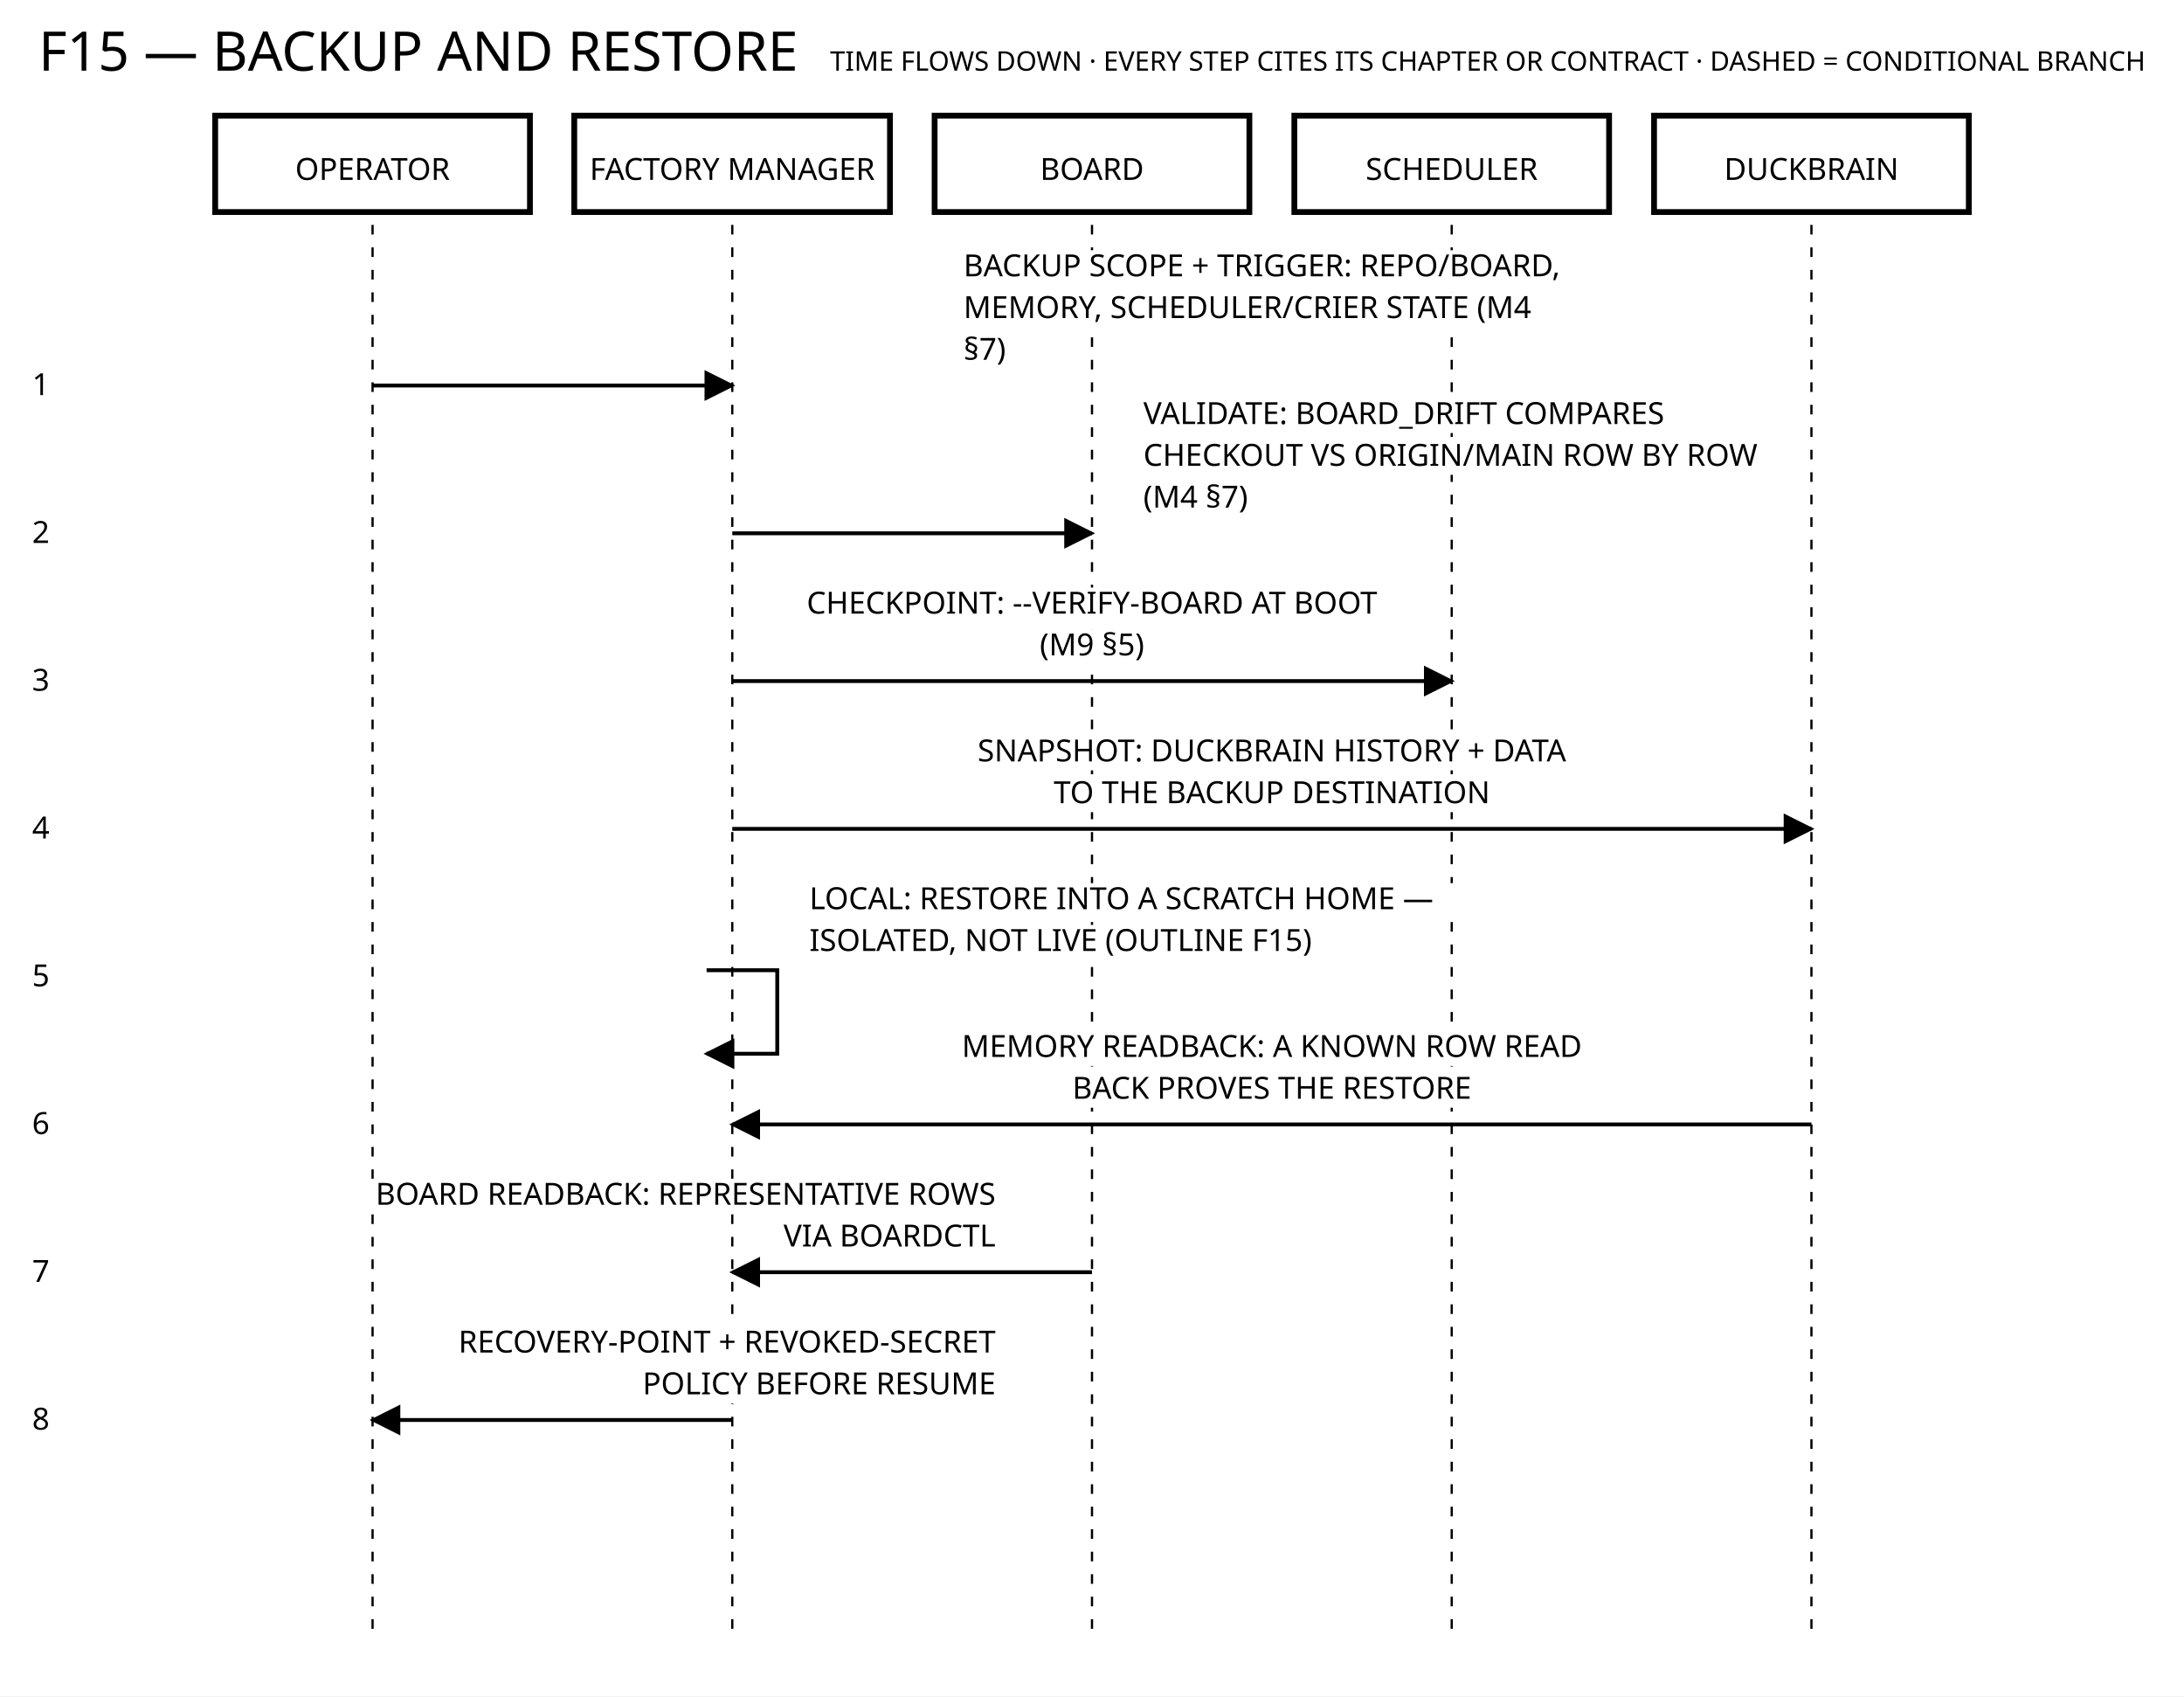
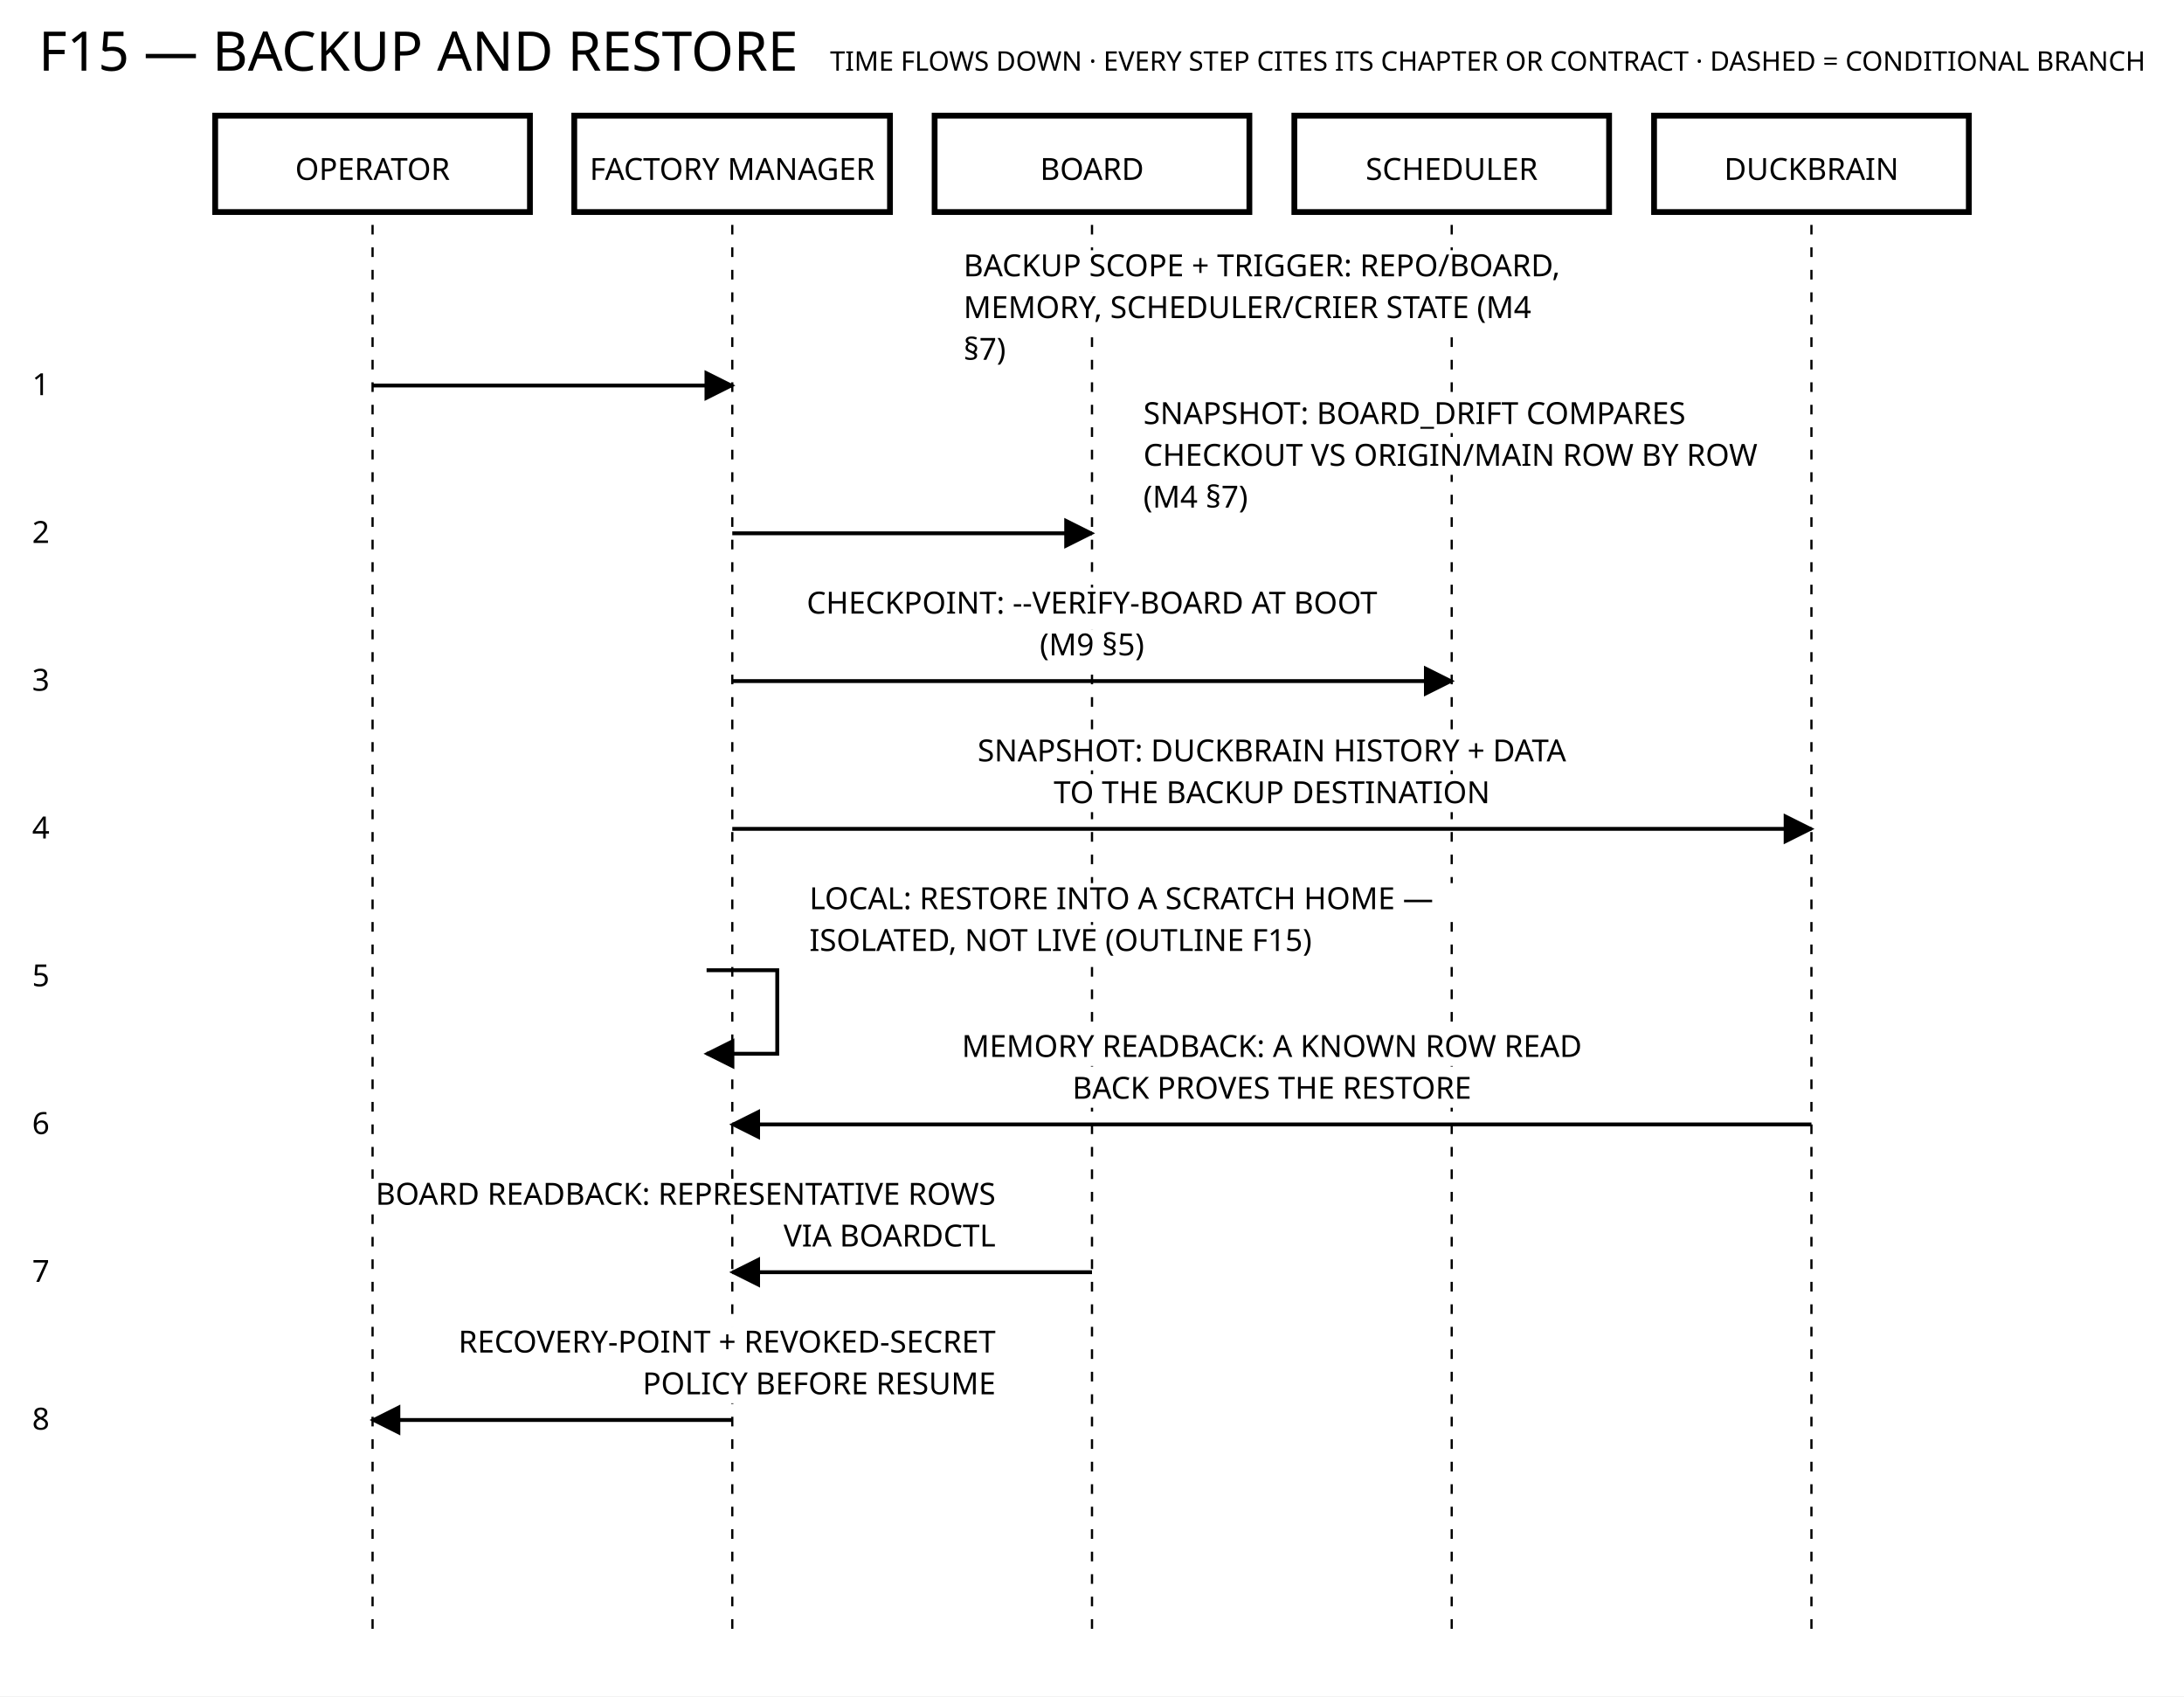
<svg xmlns="http://www.w3.org/2000/svg" width="170.0mm" height="132.0mm" viewBox="0 0 680 528.0" preserveAspectRatio="xMidYMid meet">
  <rect width="680" height="528.0" fill="#ffffff" />
  <defs>
    <marker id="ar" viewBox="0 0 10 10" refX="9" refY="5" markerWidth="8" markerHeight="8" orient="auto">
      <path d="M0,0 L10,5 L0,10 z" fill="#000000" />
    </marker>
  </defs>
  <g font-family="Routed Gothic Narrow, Routed Gothic, sans-serif">
    <text x="12.0" y="22.0" font-size="17.00" fill="#000000" text-anchor="start">F15 — BACKUP AND RESTORE</text>
    <text x="668.0" y="22.0" font-size="8.40" fill="#000000" text-anchor="end">TIME FLOWS DOWN · EVERY STEP CITES ITS CHAPTER OR CONTRACT · DASHED = CONDITIONAL BRANCH</text>
    <rect x="67.0" y="36.0" width="98.0" height="30.0" fill="#ffffff" stroke="#000000" stroke-width="1.8" />
    <text x="116.0" y="56.0" font-size="9.50" fill="#000000" text-anchor="middle">OPERATOR</text>
    <polyline points="116.0,70.0 116.0,508.0" fill="none" stroke="#000000" stroke-width="0.7" stroke-dasharray="3 4" />
    <rect x="178.8" y="36.0" width="98.3" height="30.0" fill="#ffffff" stroke="#000000" stroke-width="1.8" />
    <text x="228.0" y="56.0" font-size="9.50" fill="#000000" text-anchor="middle">FACTORY MANAGER</text>
    <polyline points="228.0,70.0 228.0,508.0" fill="none" stroke="#000000" stroke-width="0.7" stroke-dasharray="3 4" />
    <rect x="291.0" y="36.0" width="98.0" height="30.0" fill="#ffffff" stroke="#000000" stroke-width="1.8" />
    <text x="340.0" y="56.0" font-size="9.50" fill="#000000" text-anchor="middle">BOARD</text>
    <polyline points="340.0,70.0 340.0,508.0" fill="none" stroke="#000000" stroke-width="0.7" stroke-dasharray="3 4" />
    <rect x="403.0" y="36.0" width="98.0" height="30.0" fill="#ffffff" stroke="#000000" stroke-width="1.8" />
    <text x="452.0" y="56.0" font-size="9.50" fill="#000000" text-anchor="middle">SCHEDULER</text>
    <polyline points="452.0,70.0 452.0,508.0" fill="none" stroke="#000000" stroke-width="0.7" stroke-dasharray="3 4" />
    <rect x="515.0" y="36.0" width="98.0" height="30.0" fill="#ffffff" stroke="#000000" stroke-width="1.8" />
    <text x="564.0" y="56.0" font-size="9.50" fill="#000000" text-anchor="middle">DUCKBRAIN</text>
    <polyline points="564.0,70.0 564.0,508.0" fill="none" stroke="#000000" stroke-width="0.7" stroke-dasharray="3 4" />
    <text x="10.0" y="123.0" font-size="9.50" fill="#000000" text-anchor="start">1</text>
    <polyline points="116.0,120.0 228.0,120.0" fill="none" stroke="#000000" stroke-width="1.2" marker-end="url(#ar)" />
    <rect x="297.0" y="77.9" width="198.5" height="10.9" fill="#ffffff" />
    <text x="300.0" y="86.0" font-size="9.50" fill="#000000" text-anchor="start">BACKUP SCOPE + TRIGGER: REPO/BOARD,</text>
    <rect x="297.0" y="90.9" width="187.5" height="10.9" fill="#ffffff" />
    <text x="300.0" y="99.0" font-size="9.50" fill="#000000" text-anchor="start">MEMORY, SCHEDULER/CRIER STATE (M4</text>
    <rect x="297.0" y="103.9" width="22.5" height="10.9" fill="#ffffff" />
    <text x="300.0" y="112.0" font-size="9.50" fill="#000000" text-anchor="start">§7)</text>
    <text x="10.0" y="169.0" font-size="9.50" fill="#000000" text-anchor="start">2</text>
    <polyline points="228.0,166.0 340.0,166.0" fill="none" stroke="#000000" stroke-width="1.2" marker-end="url(#ar)" />
    <rect x="353.0" y="123.9" width="171.0" height="10.9" fill="#ffffff" />
-     <text x="356.0" y="132.0" font-size="9.50" fill="#000000" text-anchor="start">VALIDATE: BOARD_DRIFT COMPARES</text>
+     <text x="356.0" y="132.0" font-size="9.50" fill="#000000" text-anchor="start">SNAPSHOT: BOARD_DRIFT COMPARES</text>
    <rect x="353.0" y="136.9" width="193.0" height="10.9" fill="#ffffff" />
    <text x="356.0" y="145.0" font-size="9.50" fill="#000000" text-anchor="start">CHECKOUT VS ORIGIN/MAIN ROW BY ROW</text>
    <rect x="353.0" y="149.9" width="44.5" height="10.9" fill="#ffffff" />
    <text x="356.0" y="158.0" font-size="9.50" fill="#000000" text-anchor="start">(M4 §7)</text>
    <text x="10.0" y="215.0" font-size="9.50" fill="#000000" text-anchor="start">3</text>
    <polyline points="228.0,212.0 452.0,212.0" fill="none" stroke="#000000" stroke-width="1.2" marker-end="url(#ar)" />
    <rect x="243.5" y="182.9" width="193.0" height="10.9" fill="#ffffff" />
    <text x="340.0" y="191.0" font-size="9.50" fill="#000000" text-anchor="middle">CHECKPOINT: --VERIFY-BOARD AT BOOT</text>
    <rect x="317.8" y="195.9" width="44.5" height="10.9" fill="#ffffff" />
    <text x="340.0" y="204.0" font-size="9.50" fill="#000000" text-anchor="middle">(M9 §5)</text>
    <text x="10.0" y="261.0" font-size="9.50" fill="#000000" text-anchor="start">4</text>
    <polyline points="228.0,258.0 564.0,258.0" fill="none" stroke="#000000" stroke-width="1.2" marker-end="url(#ar)" />
    <rect x="299.5" y="228.9" width="193.0" height="10.9" fill="#ffffff" />
    <text x="396.0" y="237.0" font-size="9.50" fill="#000000" text-anchor="middle">SNAPSHOT: DUCKBRAIN HISTORY + DATA</text>
    <rect x="324.2" y="241.9" width="143.5" height="10.9" fill="#ffffff" />
    <text x="396.0" y="250.0" font-size="9.50" fill="#000000" text-anchor="middle">TO THE BACKUP DESTINATION</text>
    <text x="10.0" y="307.0" font-size="9.50" fill="#000000" text-anchor="start">5</text>
    <polyline points="220.0,302.0 242.0,302.0 242.0,328.0 220.0,328.0" fill="none" stroke="#000000" stroke-width="1.2" marker-end="url(#ar)" />
    <rect x="249.0" y="274.9" width="204.0" height="10.9" fill="#ffffff" />
    <text x="252.0" y="283.0" font-size="9.50" fill="#000000" text-anchor="start">LOCAL: RESTORE INTO A SCRATCH HOME —</text>
    <rect x="249.0" y="287.9" width="182.0" height="10.9" fill="#ffffff" />
    <text x="252.0" y="296.0" font-size="9.50" fill="#000000" text-anchor="start">ISOLATED, NOT LIVE (OUTLINE F15)</text>
    <text x="10.0" y="353.0" font-size="9.50" fill="#000000" text-anchor="start">6</text>
    <polyline points="564.0,350.0 228.0,350.0" fill="none" stroke="#000000" stroke-width="1.2" marker-end="url(#ar)" />
    <rect x="302.2" y="320.9" width="187.5" height="10.9" fill="#ffffff" />
    <text x="396.0" y="329.0" font-size="9.50" fill="#000000" text-anchor="middle">MEMORY READBACK: A KNOWN ROW READ</text>
    <rect x="329.8" y="333.9" width="132.5" height="10.9" fill="#ffffff" />
    <text x="396.0" y="342.0" font-size="9.50" fill="#000000" text-anchor="middle">BACK PROVES THE RESTORE</text>
    <text x="10.0" y="399.0" font-size="9.50" fill="#000000" text-anchor="start">7</text>
    <polyline points="340.0,396.0 228.0,396.0" fill="none" stroke="#000000" stroke-width="1.2" marker-end="url(#ar)" />
    <rect x="111.5" y="366.9" width="198.5" height="10.9" fill="#ffffff" />
    <text x="310.0" y="375.0" font-size="9.50" fill="#000000" text-anchor="end">BOARD READBACK: REPRESENTATIVE ROWS</text>
    <rect x="238.0" y="379.9" width="72.0" height="10.9" fill="#ffffff" />
    <text x="310.0" y="388.0" font-size="9.50" fill="#000000" text-anchor="end">VIA BOARDCTL</text>
    <text x="10.0" y="445.0" font-size="9.50" fill="#000000" text-anchor="start">8</text>
    <polyline points="228.0,442.0 116.0,442.0" fill="none" stroke="#000000" stroke-width="1.2" marker-end="url(#ar)" />
    <rect x="133.5" y="412.9" width="176.5" height="10.9" fill="#ffffff" />
    <text x="310.0" y="421.0" font-size="9.50" fill="#000000" text-anchor="end">RECOVERY-POINT + REVOKED-SECRET</text>
    <rect x="194.0" y="425.9" width="116.0" height="10.9" fill="#ffffff" />
    <text x="310.0" y="434.0" font-size="9.50" fill="#000000" text-anchor="end">POLICY BEFORE RESUME</text>
  </g>
</svg>
